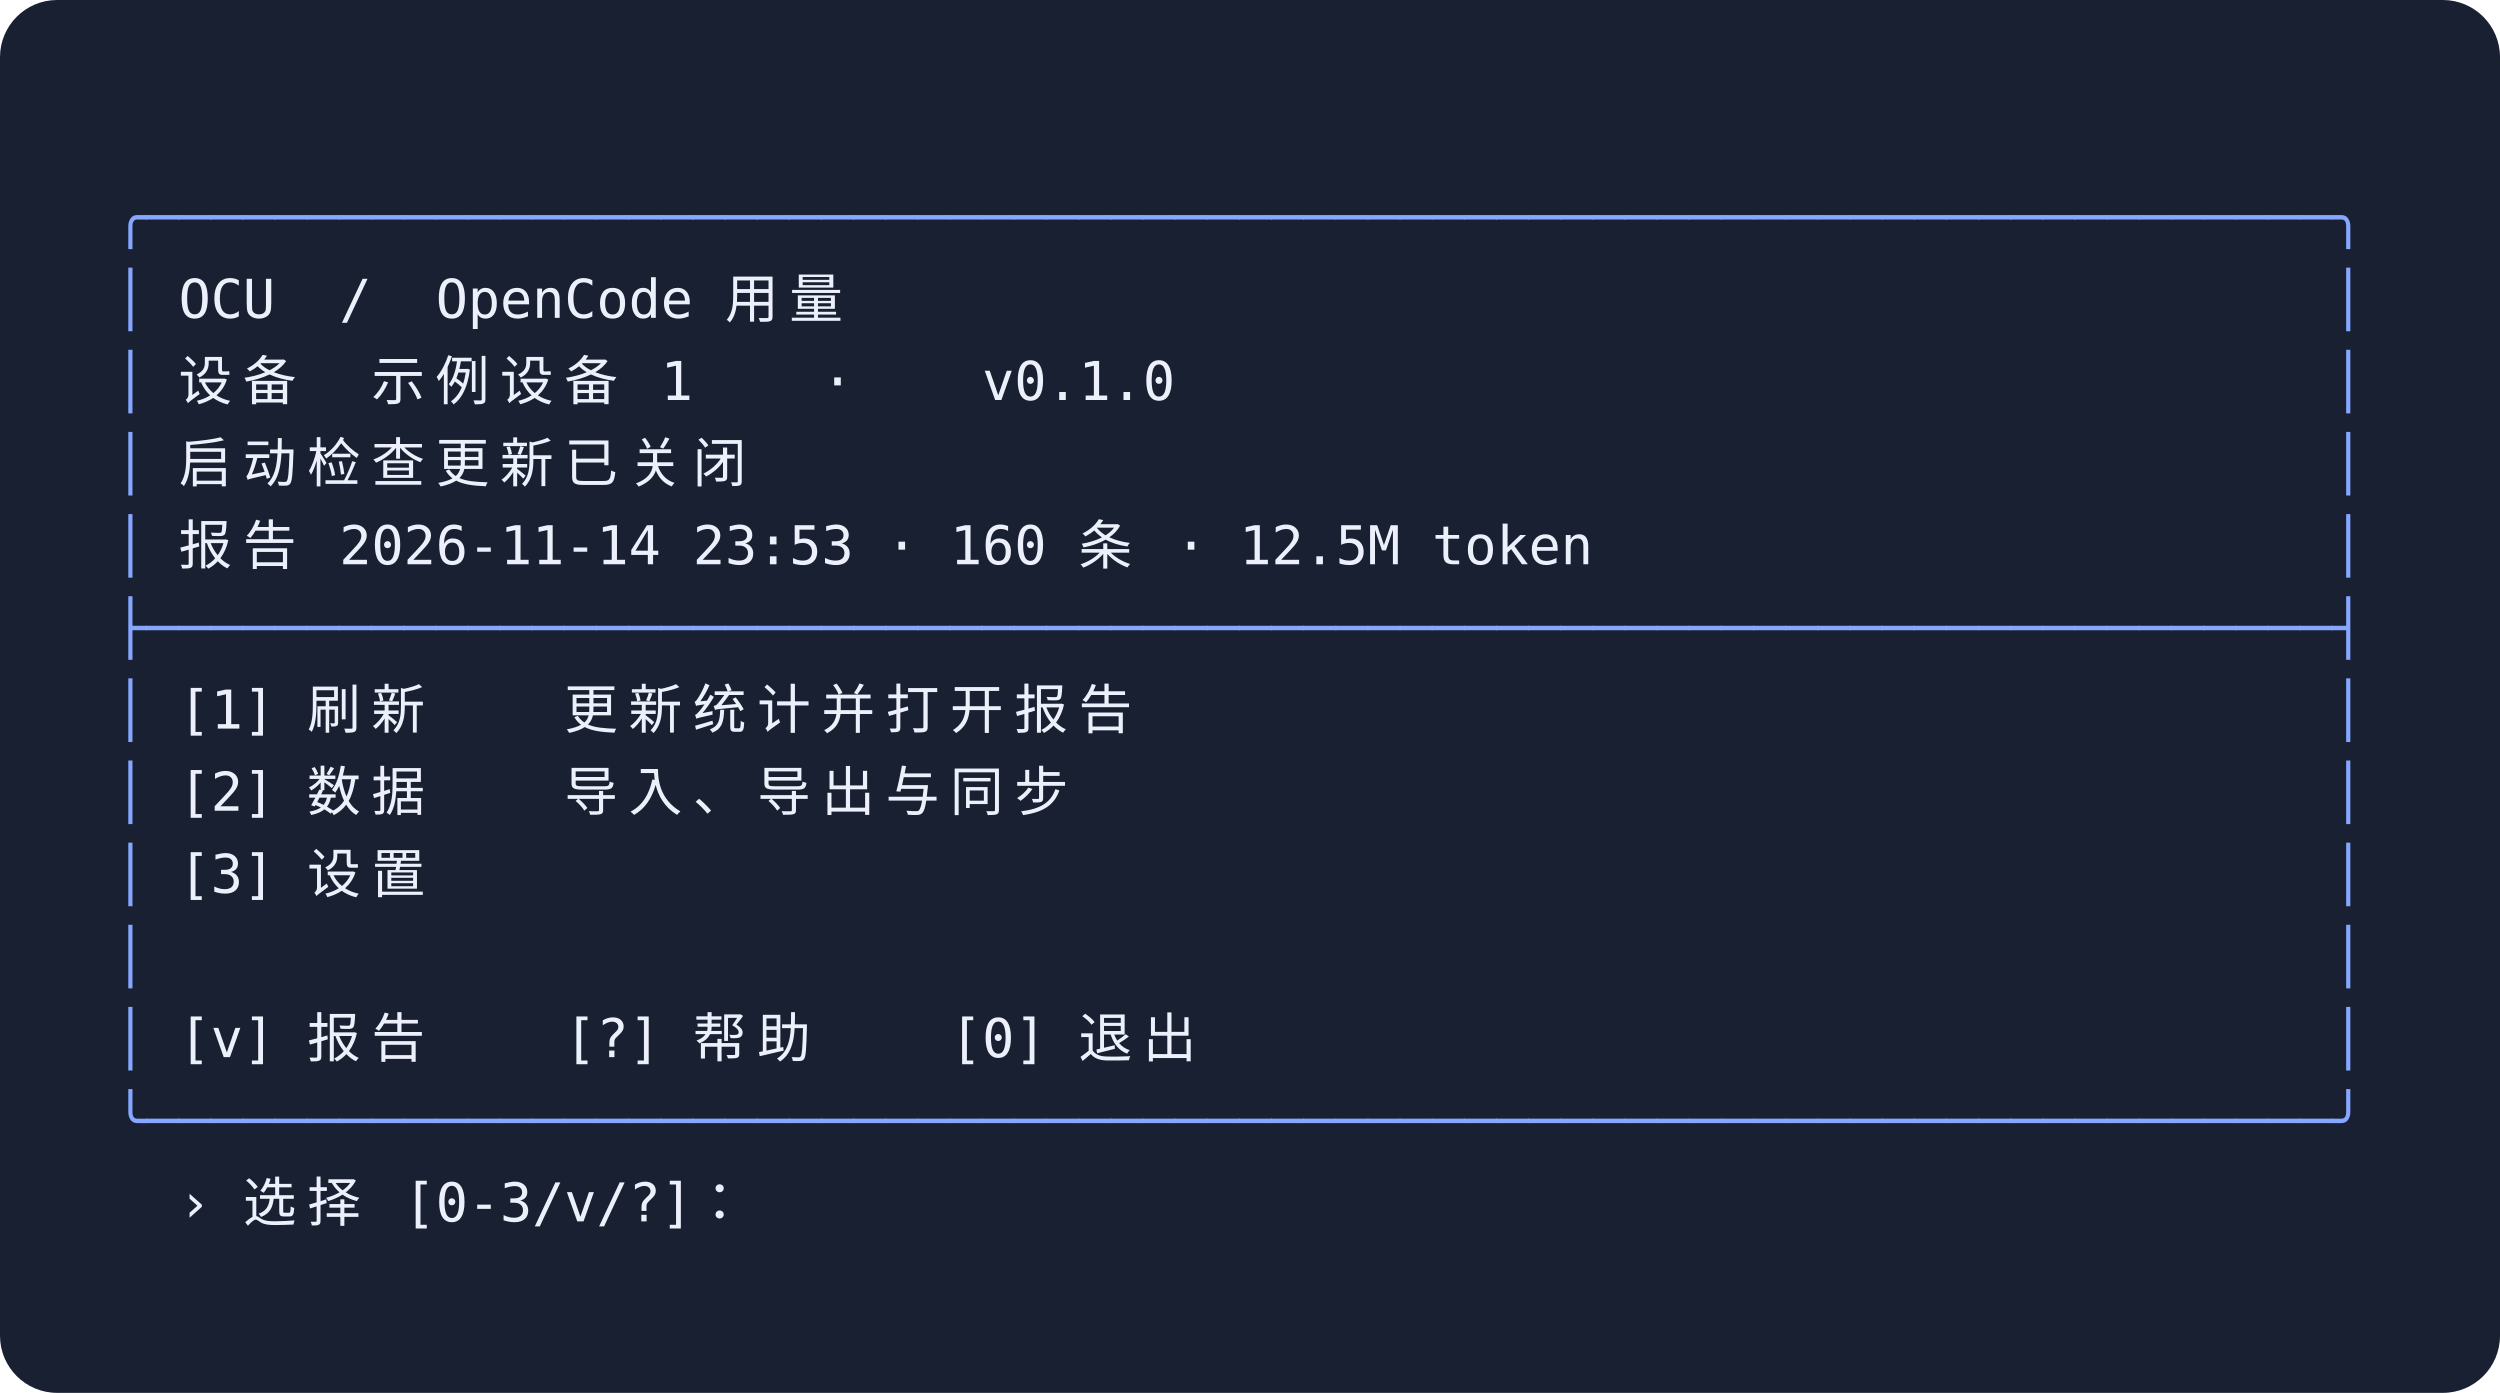
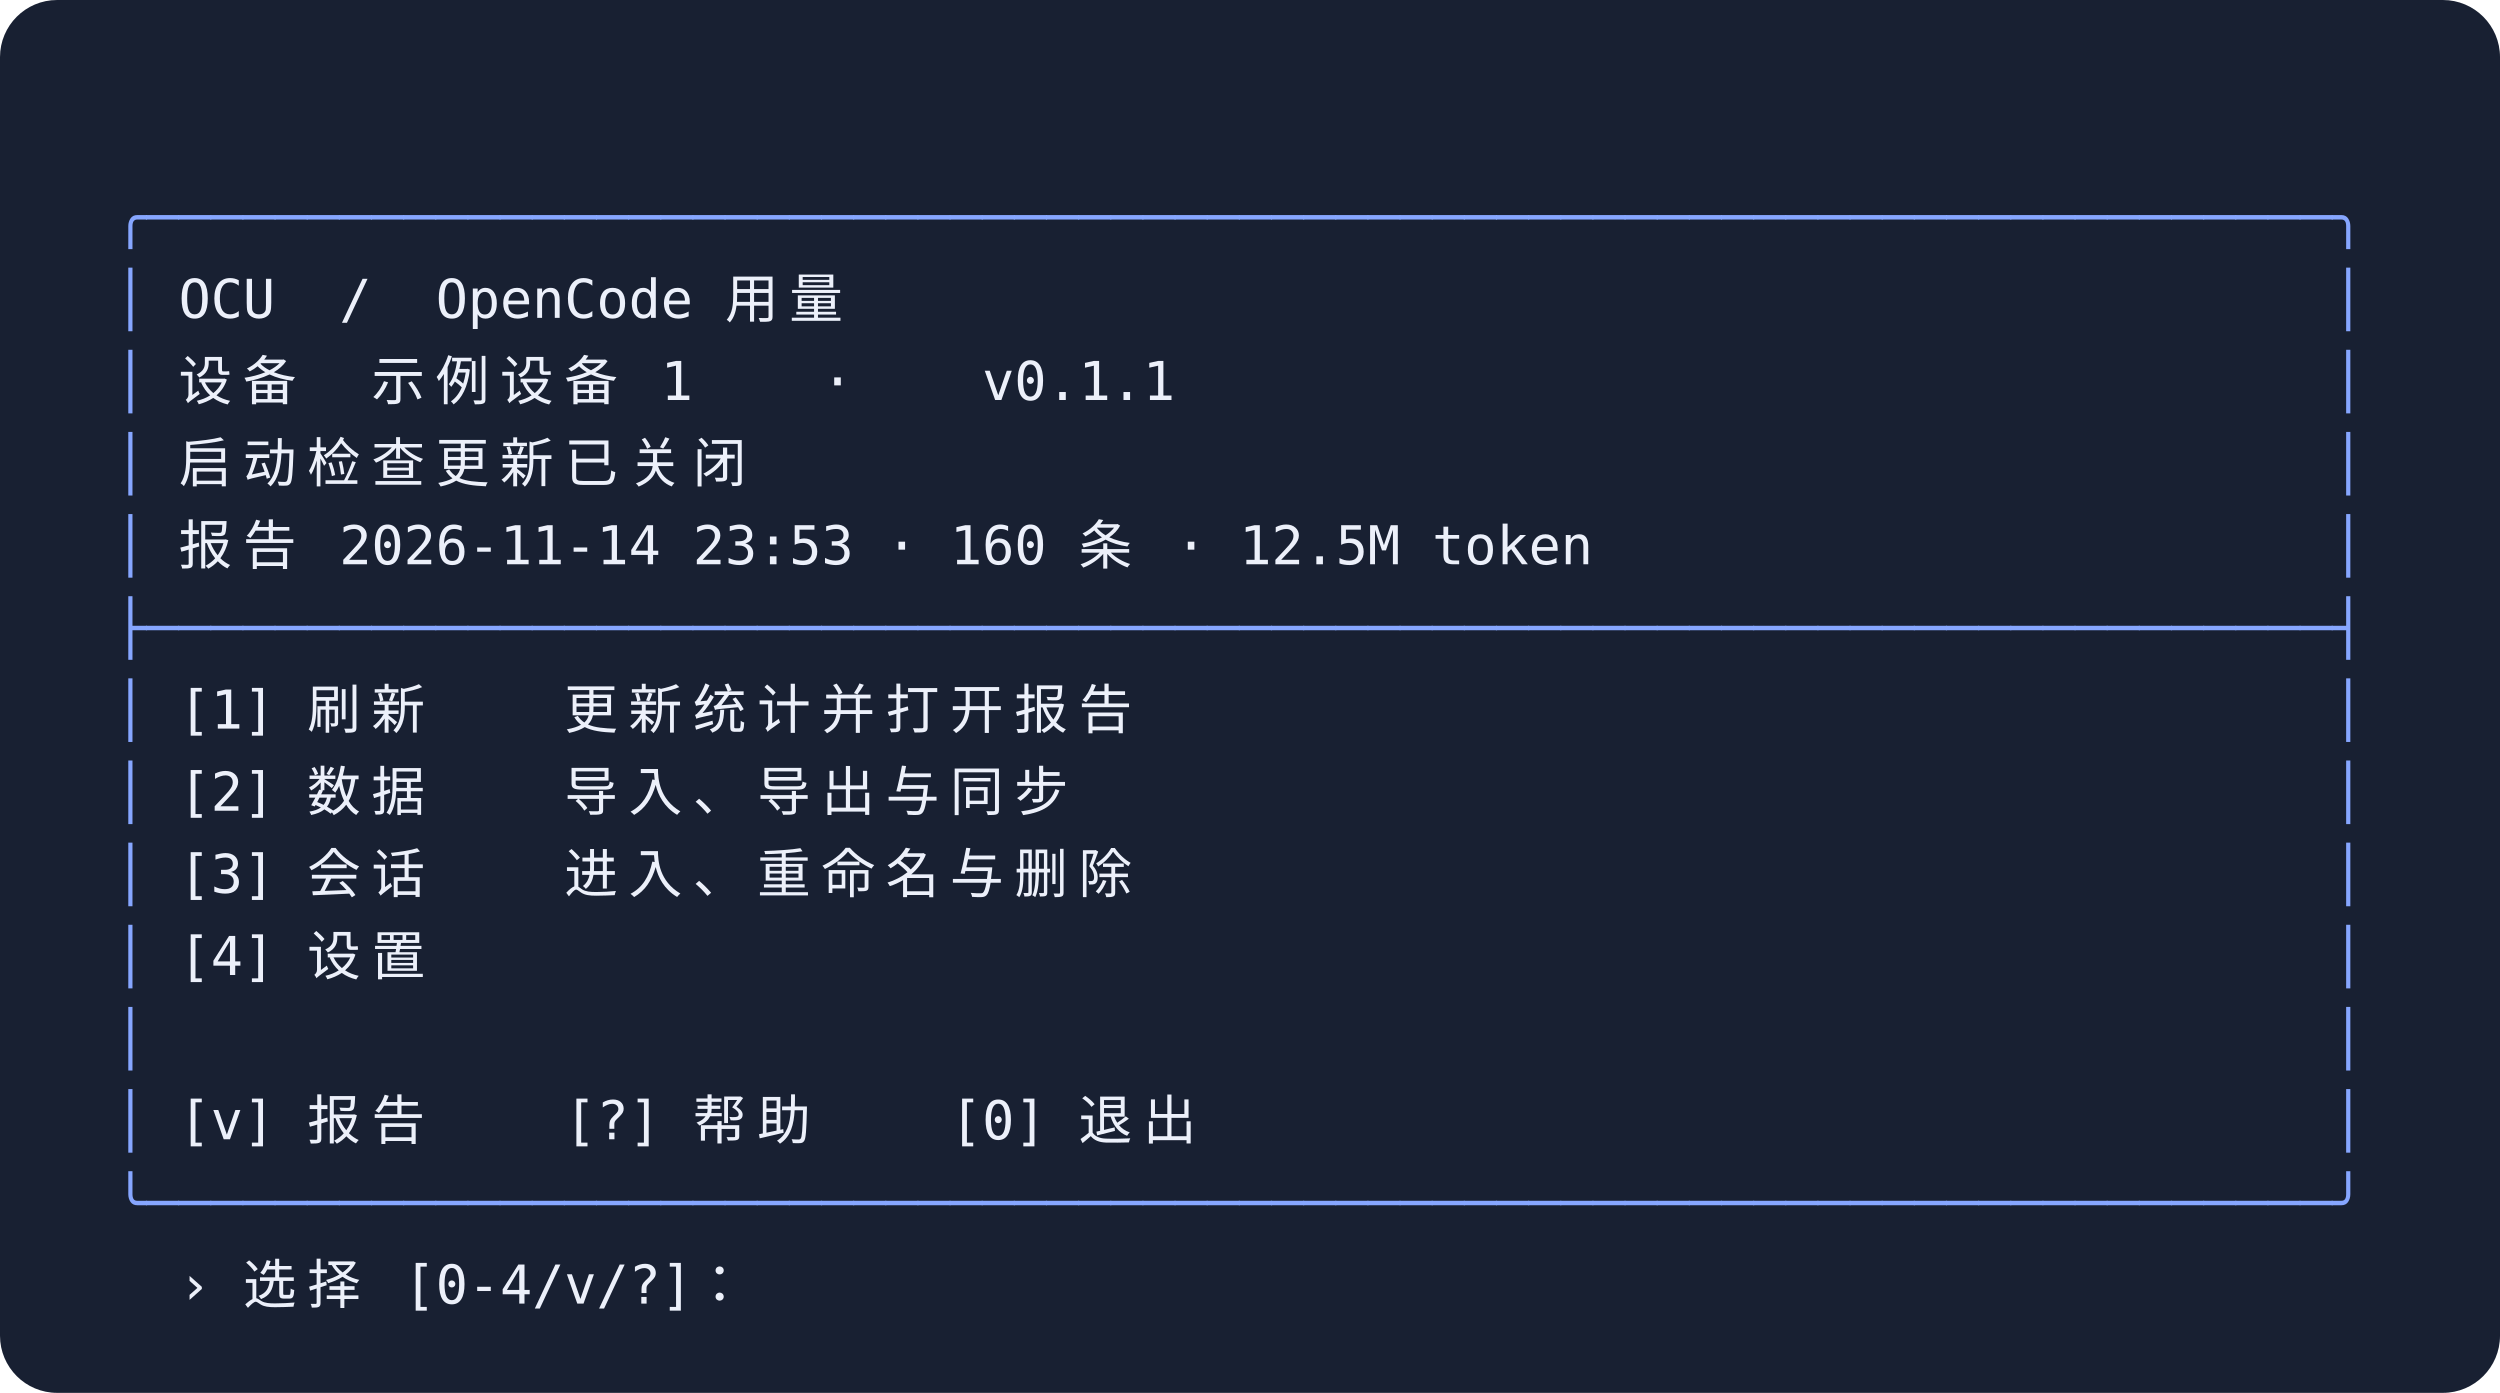
<svg xmlns="http://www.w3.org/2000/svg" width="700" height="390" viewBox="0 0 700 390">
  <rect width="700" height="390" rx="16" fill="#182032" />
  <g font-family="SF Mono, Menlo, PingFang SC, monospace" font-size="15">
    <text x="32" y="66" fill="#86a6ff">╭</text>
    <text x="41" y="66" fill="#86a6ff">─</text>
    <text x="50" y="66" fill="#86a6ff">─</text>
    <text x="59" y="66" fill="#86a6ff">─</text>
    <text x="68" y="66" fill="#86a6ff">─</text>
    <text x="77" y="66" fill="#86a6ff">─</text>
    <text x="86" y="66" fill="#86a6ff">─</text>
    <text x="95" y="66" fill="#86a6ff">─</text>
    <text x="104" y="66" fill="#86a6ff">─</text>
    <text x="113" y="66" fill="#86a6ff">─</text>
    <text x="122" y="66" fill="#86a6ff">─</text>
    <text x="131" y="66" fill="#86a6ff">─</text>
    <text x="140" y="66" fill="#86a6ff">─</text>
    <text x="149" y="66" fill="#86a6ff">─</text>
    <text x="158" y="66" fill="#86a6ff">─</text>
    <text x="167" y="66" fill="#86a6ff">─</text>
    <text x="176" y="66" fill="#86a6ff">─</text>
    <text x="185" y="66" fill="#86a6ff">─</text>
    <text x="194" y="66" fill="#86a6ff">─</text>
    <text x="203" y="66" fill="#86a6ff">─</text>
    <text x="212" y="66" fill="#86a6ff">─</text>
    <text x="221" y="66" fill="#86a6ff">─</text>
    <text x="230" y="66" fill="#86a6ff">─</text>
    <text x="239" y="66" fill="#86a6ff">─</text>
    <text x="248" y="66" fill="#86a6ff">─</text>
    <text x="257" y="66" fill="#86a6ff">─</text>
    <text x="266" y="66" fill="#86a6ff">─</text>
    <text x="275" y="66" fill="#86a6ff">─</text>
    <text x="284" y="66" fill="#86a6ff">─</text>
    <text x="293" y="66" fill="#86a6ff">─</text>
    <text x="302" y="66" fill="#86a6ff">─</text>
    <text x="311" y="66" fill="#86a6ff">─</text>
    <text x="320" y="66" fill="#86a6ff">─</text>
    <text x="329" y="66" fill="#86a6ff">─</text>
    <text x="338" y="66" fill="#86a6ff">─</text>
    <text x="347" y="66" fill="#86a6ff">─</text>
    <text x="356" y="66" fill="#86a6ff">─</text>
    <text x="365" y="66" fill="#86a6ff">─</text>
    <text x="374" y="66" fill="#86a6ff">─</text>
    <text x="383" y="66" fill="#86a6ff">─</text>
    <text x="392" y="66" fill="#86a6ff">─</text>
    <text x="401" y="66" fill="#86a6ff">─</text>
    <text x="410" y="66" fill="#86a6ff">─</text>
    <text x="419" y="66" fill="#86a6ff">─</text>
    <text x="428" y="66" fill="#86a6ff">─</text>
    <text x="437" y="66" fill="#86a6ff">─</text>
    <text x="446" y="66" fill="#86a6ff">─</text>
    <text x="455" y="66" fill="#86a6ff">─</text>
    <text x="464" y="66" fill="#86a6ff">─</text>
    <text x="473" y="66" fill="#86a6ff">─</text>
    <text x="482" y="66" fill="#86a6ff">─</text>
    <text x="491" y="66" fill="#86a6ff">─</text>
    <text x="500" y="66" fill="#86a6ff">─</text>
    <text x="509" y="66" fill="#86a6ff">─</text>
    <text x="518" y="66" fill="#86a6ff">─</text>
    <text x="527" y="66" fill="#86a6ff">─</text>
    <text x="536" y="66" fill="#86a6ff">─</text>
    <text x="545" y="66" fill="#86a6ff">─</text>
    <text x="554" y="66" fill="#86a6ff">─</text>
    <text x="563" y="66" fill="#86a6ff">─</text>
    <text x="572" y="66" fill="#86a6ff">─</text>
    <text x="581" y="66" fill="#86a6ff">─</text>
    <text x="590" y="66" fill="#86a6ff">─</text>
    <text x="599" y="66" fill="#86a6ff">─</text>
    <text x="608" y="66" fill="#86a6ff">─</text>
    <text x="617" y="66" fill="#86a6ff">─</text>
    <text x="626" y="66" fill="#86a6ff">─</text>
    <text x="635" y="66" fill="#86a6ff">─</text>
    <text x="644" y="66" fill="#86a6ff">─</text>
    <text x="653" y="66" fill="#86a6ff">╮</text>
    <text x="32" y="89" fill="#86a6ff">│</text>
    <text x="50" y="89" fill="#ecf0fa">O</text>
    <text x="59" y="89" fill="#ecf0fa">C</text>
    <text x="68" y="89" fill="#ecf0fa">U</text>
    <text x="95" y="89" fill="#ecf0fa">/</text>
    <text x="122" y="89" fill="#ecf0fa">O</text>
    <text x="131" y="89" fill="#ecf0fa">p</text>
    <text x="140" y="89" fill="#ecf0fa">e</text>
    <text x="149" y="89" fill="#ecf0fa">n</text>
    <text x="158" y="89" fill="#ecf0fa">C</text>
    <text x="167" y="89" fill="#ecf0fa">o</text>
    <text x="176" y="89" fill="#ecf0fa">d</text>
    <text x="185" y="89" fill="#ecf0fa">e</text>
    <text x="203" y="89" fill="#ecf0fa">用</text>
    <text x="221" y="89" fill="#ecf0fa">量</text>
    <text x="653" y="89" fill="#86a6ff">│</text>
    <text x="32" y="112" fill="#86a6ff">│</text>
    <text x="50" y="112" fill="#ecf0fa">设</text>
    <text x="68" y="112" fill="#ecf0fa">备</text>
    <text x="104" y="112" fill="#ecf0fa">示</text>
    <text x="122" y="112" fill="#ecf0fa">例</text>
    <text x="140" y="112" fill="#ecf0fa">设</text>
    <text x="158" y="112" fill="#ecf0fa">备</text>
    <text x="185" y="112" fill="#ecf0fa">1</text>
    <text x="230" y="112" fill="#ecf0fa">·</text>
    <text x="275" y="112" fill="#ecf0fa">v</text>
    <text x="284" y="112" fill="#ecf0fa">0</text>
    <text x="293" y="112" fill="#ecf0fa">.</text>
    <text x="302" y="112" fill="#ecf0fa">1</text>
    <text x="311" y="112" fill="#ecf0fa">.</text>
-     <text x="320" y="112" fill="#ecf0fa">0</text>
+     <text x="320" y="112" fill="#ecf0fa">1</text>
    <text x="653" y="112" fill="#86a6ff">│</text>
    <text x="32" y="135" fill="#86a6ff">│</text>
    <text x="50" y="135" fill="#ecf0fa">启</text>
    <text x="68" y="135" fill="#ecf0fa">动</text>
    <text x="86" y="135" fill="#ecf0fa">检</text>
    <text x="104" y="135" fill="#ecf0fa">查</text>
    <text x="122" y="135" fill="#ecf0fa">更</text>
    <text x="140" y="135" fill="#ecf0fa">新</text>
    <text x="158" y="135" fill="#ecf0fa">已</text>
    <text x="176" y="135" fill="#ecf0fa">关</text>
    <text x="194" y="135" fill="#ecf0fa">闭</text>
    <text x="653" y="135" fill="#86a6ff">│</text>
    <text x="32" y="158" fill="#86a6ff">│</text>
    <text x="50" y="158" fill="#ecf0fa">报</text>
    <text x="68" y="158" fill="#ecf0fa">告</text>
    <text x="95" y="158" fill="#ecf0fa">2</text>
    <text x="104" y="158" fill="#ecf0fa">0</text>
    <text x="113" y="158" fill="#ecf0fa">2</text>
    <text x="122" y="158" fill="#ecf0fa">6</text>
    <text x="131" y="158" fill="#ecf0fa">-</text>
    <text x="140" y="158" fill="#ecf0fa">1</text>
    <text x="149" y="158" fill="#ecf0fa">1</text>
    <text x="158" y="158" fill="#ecf0fa">-</text>
    <text x="167" y="158" fill="#ecf0fa">1</text>
    <text x="176" y="158" fill="#ecf0fa">4</text>
    <text x="194" y="158" fill="#ecf0fa">2</text>
    <text x="203" y="158" fill="#ecf0fa">3</text>
    <text x="212" y="158" fill="#ecf0fa">:</text>
    <text x="221" y="158" fill="#ecf0fa">5</text>
    <text x="230" y="158" fill="#ecf0fa">3</text>
    <text x="248" y="158" fill="#ecf0fa">·</text>
    <text x="266" y="158" fill="#ecf0fa">1</text>
    <text x="275" y="158" fill="#ecf0fa">6</text>
    <text x="284" y="158" fill="#ecf0fa">0</text>
    <text x="302" y="158" fill="#ecf0fa">条</text>
    <text x="329" y="158" fill="#ecf0fa">·</text>
    <text x="347" y="158" fill="#ecf0fa">1</text>
    <text x="356" y="158" fill="#ecf0fa">2</text>
    <text x="365" y="158" fill="#ecf0fa">.</text>
    <text x="374" y="158" fill="#ecf0fa">5</text>
    <text x="383" y="158" fill="#ecf0fa">M</text>
    <text x="401" y="158" fill="#ecf0fa">t</text>
    <text x="410" y="158" fill="#ecf0fa">o</text>
    <text x="419" y="158" fill="#ecf0fa">k</text>
    <text x="428" y="158" fill="#ecf0fa">e</text>
    <text x="437" y="158" fill="#ecf0fa">n</text>
    <text x="653" y="158" fill="#86a6ff">│</text>
    <text x="32" y="181" fill="#86a6ff">├</text>
    <text x="41" y="181" fill="#86a6ff">─</text>
    <text x="50" y="181" fill="#86a6ff">─</text>
    <text x="59" y="181" fill="#86a6ff">─</text>
    <text x="68" y="181" fill="#86a6ff">─</text>
    <text x="77" y="181" fill="#86a6ff">─</text>
    <text x="86" y="181" fill="#86a6ff">─</text>
    <text x="95" y="181" fill="#86a6ff">─</text>
    <text x="104" y="181" fill="#86a6ff">─</text>
    <text x="113" y="181" fill="#86a6ff">─</text>
    <text x="122" y="181" fill="#86a6ff">─</text>
    <text x="131" y="181" fill="#86a6ff">─</text>
    <text x="140" y="181" fill="#86a6ff">─</text>
    <text x="149" y="181" fill="#86a6ff">─</text>
    <text x="158" y="181" fill="#86a6ff">─</text>
    <text x="167" y="181" fill="#86a6ff">─</text>
    <text x="176" y="181" fill="#86a6ff">─</text>
    <text x="185" y="181" fill="#86a6ff">─</text>
    <text x="194" y="181" fill="#86a6ff">─</text>
    <text x="203" y="181" fill="#86a6ff">─</text>
    <text x="212" y="181" fill="#86a6ff">─</text>
    <text x="221" y="181" fill="#86a6ff">─</text>
    <text x="230" y="181" fill="#86a6ff">─</text>
    <text x="239" y="181" fill="#86a6ff">─</text>
    <text x="248" y="181" fill="#86a6ff">─</text>
    <text x="257" y="181" fill="#86a6ff">─</text>
    <text x="266" y="181" fill="#86a6ff">─</text>
    <text x="275" y="181" fill="#86a6ff">─</text>
    <text x="284" y="181" fill="#86a6ff">─</text>
    <text x="293" y="181" fill="#86a6ff">─</text>
    <text x="302" y="181" fill="#86a6ff">─</text>
    <text x="311" y="181" fill="#86a6ff">─</text>
    <text x="320" y="181" fill="#86a6ff">─</text>
    <text x="329" y="181" fill="#86a6ff">─</text>
    <text x="338" y="181" fill="#86a6ff">─</text>
    <text x="347" y="181" fill="#86a6ff">─</text>
    <text x="356" y="181" fill="#86a6ff">─</text>
    <text x="365" y="181" fill="#86a6ff">─</text>
    <text x="374" y="181" fill="#86a6ff">─</text>
    <text x="383" y="181" fill="#86a6ff">─</text>
    <text x="392" y="181" fill="#86a6ff">─</text>
    <text x="401" y="181" fill="#86a6ff">─</text>
    <text x="410" y="181" fill="#86a6ff">─</text>
    <text x="419" y="181" fill="#86a6ff">─</text>
    <text x="428" y="181" fill="#86a6ff">─</text>
    <text x="437" y="181" fill="#86a6ff">─</text>
    <text x="446" y="181" fill="#86a6ff">─</text>
    <text x="455" y="181" fill="#86a6ff">─</text>
    <text x="464" y="181" fill="#86a6ff">─</text>
    <text x="473" y="181" fill="#86a6ff">─</text>
    <text x="482" y="181" fill="#86a6ff">─</text>
    <text x="491" y="181" fill="#86a6ff">─</text>
    <text x="500" y="181" fill="#86a6ff">─</text>
    <text x="509" y="181" fill="#86a6ff">─</text>
    <text x="518" y="181" fill="#86a6ff">─</text>
    <text x="527" y="181" fill="#86a6ff">─</text>
    <text x="536" y="181" fill="#86a6ff">─</text>
    <text x="545" y="181" fill="#86a6ff">─</text>
    <text x="554" y="181" fill="#86a6ff">─</text>
    <text x="563" y="181" fill="#86a6ff">─</text>
    <text x="572" y="181" fill="#86a6ff">─</text>
    <text x="581" y="181" fill="#86a6ff">─</text>
    <text x="590" y="181" fill="#86a6ff">─</text>
    <text x="599" y="181" fill="#86a6ff">─</text>
    <text x="608" y="181" fill="#86a6ff">─</text>
    <text x="617" y="181" fill="#86a6ff">─</text>
    <text x="626" y="181" fill="#86a6ff">─</text>
    <text x="635" y="181" fill="#86a6ff">─</text>
    <text x="644" y="181" fill="#86a6ff">─</text>
    <text x="653" y="181" fill="#86a6ff">┤</text>
    <text x="32" y="204" fill="#86a6ff">│</text>
    <text x="50" y="204" fill="#ecf0fa">[</text>
    <text x="59" y="204" fill="#ecf0fa">1</text>
    <text x="68" y="204" fill="#ecf0fa">]</text>
    <text x="86" y="204" fill="#ecf0fa">刷</text>
    <text x="104" y="204" fill="#ecf0fa">新</text>
    <text x="158" y="204" fill="#ecf0fa">更</text>
    <text x="176" y="204" fill="#ecf0fa">新</text>
    <text x="194" y="204" fill="#ecf0fa">统</text>
    <text x="212" y="204" fill="#ecf0fa">计</text>
    <text x="230" y="204" fill="#ecf0fa">并</text>
    <text x="248" y="204" fill="#ecf0fa">打</text>
    <text x="266" y="204" fill="#ecf0fa">开</text>
    <text x="284" y="204" fill="#ecf0fa">报</text>
    <text x="302" y="204" fill="#ecf0fa">告</text>
    <text x="653" y="204" fill="#86a6ff">│</text>
    <text x="32" y="227" fill="#86a6ff">│</text>
    <text x="50" y="227" fill="#ecf0fa">[</text>
    <text x="59" y="227" fill="#ecf0fa">2</text>
    <text x="68" y="227" fill="#ecf0fa">]</text>
    <text x="86" y="227" fill="#ecf0fa">数</text>
    <text x="104" y="227" fill="#ecf0fa">据</text>
    <text x="158" y="227" fill="#ecf0fa">导</text>
    <text x="176" y="227" fill="#ecf0fa">入</text>
    <text x="194" y="227" fill="#ecf0fa">、</text>
    <text x="212" y="227" fill="#ecf0fa">导</text>
    <text x="230" y="227" fill="#ecf0fa">出</text>
    <text x="248" y="227" fill="#ecf0fa">与</text>
    <text x="266" y="227" fill="#ecf0fa">同</text>
    <text x="284" y="227" fill="#ecf0fa">步</text>
    <text x="653" y="227" fill="#86a6ff">│</text>
    <text x="32" y="250" fill="#86a6ff">│</text>
    <text x="50" y="250" fill="#ecf0fa">[</text>
    <text x="59" y="250" fill="#ecf0fa">3</text>
    <text x="68" y="250" fill="#ecf0fa">]</text>
-     <text x="86" y="250" fill="#ecf0fa">设</text>
-     <text x="104" y="250" fill="#ecf0fa">置</text>
+     <text x="86" y="250" fill="#ecf0fa">会</text>
+     <text x="104" y="250" fill="#ecf0fa">话</text>
+     <text x="158" y="250" fill="#ecf0fa">进</text>
+     <text x="176" y="250" fill="#ecf0fa">入</text>
+     <text x="194" y="250" fill="#ecf0fa">、</text>
+     <text x="212" y="250" fill="#ecf0fa">重</text>
+     <text x="230" y="250" fill="#ecf0fa">命</text>
+     <text x="248" y="250" fill="#ecf0fa">名</text>
+     <text x="266" y="250" fill="#ecf0fa">与</text>
+     <text x="284" y="250" fill="#ecf0fa">删</text>
+     <text x="302" y="250" fill="#ecf0fa">除</text>
    <text x="653" y="250" fill="#86a6ff">│</text>
    <text x="32" y="273" fill="#86a6ff">│</text>
+     <text x="50" y="273" fill="#ecf0fa">[</text>
+     <text x="59" y="273" fill="#ecf0fa">4</text>
+     <text x="68" y="273" fill="#ecf0fa">]</text>
+     <text x="86" y="273" fill="#ecf0fa">设</text>
+     <text x="104" y="273" fill="#ecf0fa">置</text>
    <text x="653" y="273" fill="#86a6ff">│</text>
    <text x="32" y="296" fill="#86a6ff">│</text>
-     <text x="50" y="296" fill="#ecf0fa">[</text>
-     <text x="59" y="296" fill="#ecf0fa">v</text>
-     <text x="68" y="296" fill="#ecf0fa">]</text>
-     <text x="86" y="296" fill="#ecf0fa">报</text>
-     <text x="104" y="296" fill="#ecf0fa">告</text>
-     <text x="158" y="296" fill="#ecf0fa">[</text>
-     <text x="167" y="296" fill="#ecf0fa">?</text>
-     <text x="176" y="296" fill="#ecf0fa">]</text>
-     <text x="194" y="296" fill="#ecf0fa">帮</text>
-     <text x="212" y="296" fill="#ecf0fa">助</text>
-     <text x="266" y="296" fill="#ecf0fa">[</text>
-     <text x="275" y="296" fill="#ecf0fa">0</text>
-     <text x="284" y="296" fill="#ecf0fa">]</text>
-     <text x="302" y="296" fill="#ecf0fa">退</text>
-     <text x="320" y="296" fill="#ecf0fa">出</text>
    <text x="653" y="296" fill="#86a6ff">│</text>
-     <text x="32" y="319" fill="#86a6ff">╰</text>
-     <text x="41" y="319" fill="#86a6ff">─</text>
-     <text x="50" y="319" fill="#86a6ff">─</text>
-     <text x="59" y="319" fill="#86a6ff">─</text>
-     <text x="68" y="319" fill="#86a6ff">─</text>
-     <text x="77" y="319" fill="#86a6ff">─</text>
-     <text x="86" y="319" fill="#86a6ff">─</text>
-     <text x="95" y="319" fill="#86a6ff">─</text>
-     <text x="104" y="319" fill="#86a6ff">─</text>
-     <text x="113" y="319" fill="#86a6ff">─</text>
-     <text x="122" y="319" fill="#86a6ff">─</text>
-     <text x="131" y="319" fill="#86a6ff">─</text>
-     <text x="140" y="319" fill="#86a6ff">─</text>
-     <text x="149" y="319" fill="#86a6ff">─</text>
-     <text x="158" y="319" fill="#86a6ff">─</text>
-     <text x="167" y="319" fill="#86a6ff">─</text>
-     <text x="176" y="319" fill="#86a6ff">─</text>
-     <text x="185" y="319" fill="#86a6ff">─</text>
-     <text x="194" y="319" fill="#86a6ff">─</text>
-     <text x="203" y="319" fill="#86a6ff">─</text>
-     <text x="212" y="319" fill="#86a6ff">─</text>
-     <text x="221" y="319" fill="#86a6ff">─</text>
-     <text x="230" y="319" fill="#86a6ff">─</text>
-     <text x="239" y="319" fill="#86a6ff">─</text>
-     <text x="248" y="319" fill="#86a6ff">─</text>
-     <text x="257" y="319" fill="#86a6ff">─</text>
-     <text x="266" y="319" fill="#86a6ff">─</text>
-     <text x="275" y="319" fill="#86a6ff">─</text>
-     <text x="284" y="319" fill="#86a6ff">─</text>
-     <text x="293" y="319" fill="#86a6ff">─</text>
-     <text x="302" y="319" fill="#86a6ff">─</text>
-     <text x="311" y="319" fill="#86a6ff">─</text>
-     <text x="320" y="319" fill="#86a6ff">─</text>
-     <text x="329" y="319" fill="#86a6ff">─</text>
-     <text x="338" y="319" fill="#86a6ff">─</text>
-     <text x="347" y="319" fill="#86a6ff">─</text>
-     <text x="356" y="319" fill="#86a6ff">─</text>
-     <text x="365" y="319" fill="#86a6ff">─</text>
-     <text x="374" y="319" fill="#86a6ff">─</text>
-     <text x="383" y="319" fill="#86a6ff">─</text>
-     <text x="392" y="319" fill="#86a6ff">─</text>
-     <text x="401" y="319" fill="#86a6ff">─</text>
-     <text x="410" y="319" fill="#86a6ff">─</text>
-     <text x="419" y="319" fill="#86a6ff">─</text>
-     <text x="428" y="319" fill="#86a6ff">─</text>
-     <text x="437" y="319" fill="#86a6ff">─</text>
-     <text x="446" y="319" fill="#86a6ff">─</text>
-     <text x="455" y="319" fill="#86a6ff">─</text>
-     <text x="464" y="319" fill="#86a6ff">─</text>
-     <text x="473" y="319" fill="#86a6ff">─</text>
-     <text x="482" y="319" fill="#86a6ff">─</text>
-     <text x="491" y="319" fill="#86a6ff">─</text>
-     <text x="500" y="319" fill="#86a6ff">─</text>
-     <text x="509" y="319" fill="#86a6ff">─</text>
-     <text x="518" y="319" fill="#86a6ff">─</text>
-     <text x="527" y="319" fill="#86a6ff">─</text>
-     <text x="536" y="319" fill="#86a6ff">─</text>
-     <text x="545" y="319" fill="#86a6ff">─</text>
-     <text x="554" y="319" fill="#86a6ff">─</text>
-     <text x="563" y="319" fill="#86a6ff">─</text>
-     <text x="572" y="319" fill="#86a6ff">─</text>
-     <text x="581" y="319" fill="#86a6ff">─</text>
-     <text x="590" y="319" fill="#86a6ff">─</text>
-     <text x="599" y="319" fill="#86a6ff">─</text>
-     <text x="608" y="319" fill="#86a6ff">─</text>
-     <text x="617" y="319" fill="#86a6ff">─</text>
-     <text x="626" y="319" fill="#86a6ff">─</text>
-     <text x="635" y="319" fill="#86a6ff">─</text>
-     <text x="644" y="319" fill="#86a6ff">─</text>
-     <text x="653" y="319" fill="#86a6ff">╯</text>
-     <text x="50" y="342" fill="#ecf0fa">›</text>
-     <text x="68" y="342" fill="#ecf0fa">选</text>
-     <text x="86" y="342" fill="#ecf0fa">择</text>
-     <text x="113" y="342" fill="#ecf0fa">[</text>
-     <text x="122" y="342" fill="#ecf0fa">0</text>
-     <text x="131" y="342" fill="#ecf0fa">-</text>
-     <text x="140" y="342" fill="#ecf0fa">3</text>
-     <text x="149" y="342" fill="#ecf0fa">/</text>
-     <text x="158" y="342" fill="#ecf0fa">v</text>
-     <text x="167" y="342" fill="#ecf0fa">/</text>
-     <text x="176" y="342" fill="#ecf0fa">?</text>
-     <text x="185" y="342" fill="#ecf0fa">]</text>
-     <text x="194" y="342" fill="#ecf0fa">：</text>
+     <text x="32" y="319" fill="#86a6ff">│</text>
+     <text x="50" y="319" fill="#ecf0fa">[</text>
+     <text x="59" y="319" fill="#ecf0fa">v</text>
+     <text x="68" y="319" fill="#ecf0fa">]</text>
+     <text x="86" y="319" fill="#ecf0fa">报</text>
+     <text x="104" y="319" fill="#ecf0fa">告</text>
+     <text x="158" y="319" fill="#ecf0fa">[</text>
+     <text x="167" y="319" fill="#ecf0fa">?</text>
+     <text x="176" y="319" fill="#ecf0fa">]</text>
+     <text x="194" y="319" fill="#ecf0fa">帮</text>
+     <text x="212" y="319" fill="#ecf0fa">助</text>
+     <text x="266" y="319" fill="#ecf0fa">[</text>
+     <text x="275" y="319" fill="#ecf0fa">0</text>
+     <text x="284" y="319" fill="#ecf0fa">]</text>
+     <text x="302" y="319" fill="#ecf0fa">退</text>
+     <text x="320" y="319" fill="#ecf0fa">出</text>
+     <text x="653" y="319" fill="#86a6ff">│</text>
+     <text x="32" y="342" fill="#86a6ff">╰</text>
+     <text x="41" y="342" fill="#86a6ff">─</text>
+     <text x="50" y="342" fill="#86a6ff">─</text>
+     <text x="59" y="342" fill="#86a6ff">─</text>
+     <text x="68" y="342" fill="#86a6ff">─</text>
+     <text x="77" y="342" fill="#86a6ff">─</text>
+     <text x="86" y="342" fill="#86a6ff">─</text>
+     <text x="95" y="342" fill="#86a6ff">─</text>
+     <text x="104" y="342" fill="#86a6ff">─</text>
+     <text x="113" y="342" fill="#86a6ff">─</text>
+     <text x="122" y="342" fill="#86a6ff">─</text>
+     <text x="131" y="342" fill="#86a6ff">─</text>
+     <text x="140" y="342" fill="#86a6ff">─</text>
+     <text x="149" y="342" fill="#86a6ff">─</text>
+     <text x="158" y="342" fill="#86a6ff">─</text>
+     <text x="167" y="342" fill="#86a6ff">─</text>
+     <text x="176" y="342" fill="#86a6ff">─</text>
+     <text x="185" y="342" fill="#86a6ff">─</text>
+     <text x="194" y="342" fill="#86a6ff">─</text>
+     <text x="203" y="342" fill="#86a6ff">─</text>
+     <text x="212" y="342" fill="#86a6ff">─</text>
+     <text x="221" y="342" fill="#86a6ff">─</text>
+     <text x="230" y="342" fill="#86a6ff">─</text>
+     <text x="239" y="342" fill="#86a6ff">─</text>
+     <text x="248" y="342" fill="#86a6ff">─</text>
+     <text x="257" y="342" fill="#86a6ff">─</text>
+     <text x="266" y="342" fill="#86a6ff">─</text>
+     <text x="275" y="342" fill="#86a6ff">─</text>
+     <text x="284" y="342" fill="#86a6ff">─</text>
+     <text x="293" y="342" fill="#86a6ff">─</text>
+     <text x="302" y="342" fill="#86a6ff">─</text>
+     <text x="311" y="342" fill="#86a6ff">─</text>
+     <text x="320" y="342" fill="#86a6ff">─</text>
+     <text x="329" y="342" fill="#86a6ff">─</text>
+     <text x="338" y="342" fill="#86a6ff">─</text>
+     <text x="347" y="342" fill="#86a6ff">─</text>
+     <text x="356" y="342" fill="#86a6ff">─</text>
+     <text x="365" y="342" fill="#86a6ff">─</text>
+     <text x="374" y="342" fill="#86a6ff">─</text>
+     <text x="383" y="342" fill="#86a6ff">─</text>
+     <text x="392" y="342" fill="#86a6ff">─</text>
+     <text x="401" y="342" fill="#86a6ff">─</text>
+     <text x="410" y="342" fill="#86a6ff">─</text>
+     <text x="419" y="342" fill="#86a6ff">─</text>
+     <text x="428" y="342" fill="#86a6ff">─</text>
+     <text x="437" y="342" fill="#86a6ff">─</text>
+     <text x="446" y="342" fill="#86a6ff">─</text>
+     <text x="455" y="342" fill="#86a6ff">─</text>
+     <text x="464" y="342" fill="#86a6ff">─</text>
+     <text x="473" y="342" fill="#86a6ff">─</text>
+     <text x="482" y="342" fill="#86a6ff">─</text>
+     <text x="491" y="342" fill="#86a6ff">─</text>
+     <text x="500" y="342" fill="#86a6ff">─</text>
+     <text x="509" y="342" fill="#86a6ff">─</text>
+     <text x="518" y="342" fill="#86a6ff">─</text>
+     <text x="527" y="342" fill="#86a6ff">─</text>
+     <text x="536" y="342" fill="#86a6ff">─</text>
+     <text x="545" y="342" fill="#86a6ff">─</text>
+     <text x="554" y="342" fill="#86a6ff">─</text>
+     <text x="563" y="342" fill="#86a6ff">─</text>
+     <text x="572" y="342" fill="#86a6ff">─</text>
+     <text x="581" y="342" fill="#86a6ff">─</text>
+     <text x="590" y="342" fill="#86a6ff">─</text>
+     <text x="599" y="342" fill="#86a6ff">─</text>
+     <text x="608" y="342" fill="#86a6ff">─</text>
+     <text x="617" y="342" fill="#86a6ff">─</text>
+     <text x="626" y="342" fill="#86a6ff">─</text>
+     <text x="635" y="342" fill="#86a6ff">─</text>
+     <text x="644" y="342" fill="#86a6ff">─</text>
+     <text x="653" y="342" fill="#86a6ff">╯</text>
+     <text x="50" y="365" fill="#ecf0fa">›</text>
+     <text x="68" y="365" fill="#ecf0fa">选</text>
+     <text x="86" y="365" fill="#ecf0fa">择</text>
+     <text x="113" y="365" fill="#ecf0fa">[</text>
+     <text x="122" y="365" fill="#ecf0fa">0</text>
+     <text x="131" y="365" fill="#ecf0fa">-</text>
+     <text x="140" y="365" fill="#ecf0fa">4</text>
+     <text x="149" y="365" fill="#ecf0fa">/</text>
+     <text x="158" y="365" fill="#ecf0fa">v</text>
+     <text x="167" y="365" fill="#ecf0fa">/</text>
+     <text x="176" y="365" fill="#ecf0fa">?</text>
+     <text x="185" y="365" fill="#ecf0fa">]</text>
+     <text x="194" y="365" fill="#ecf0fa">：</text>
  </g>
</svg>
